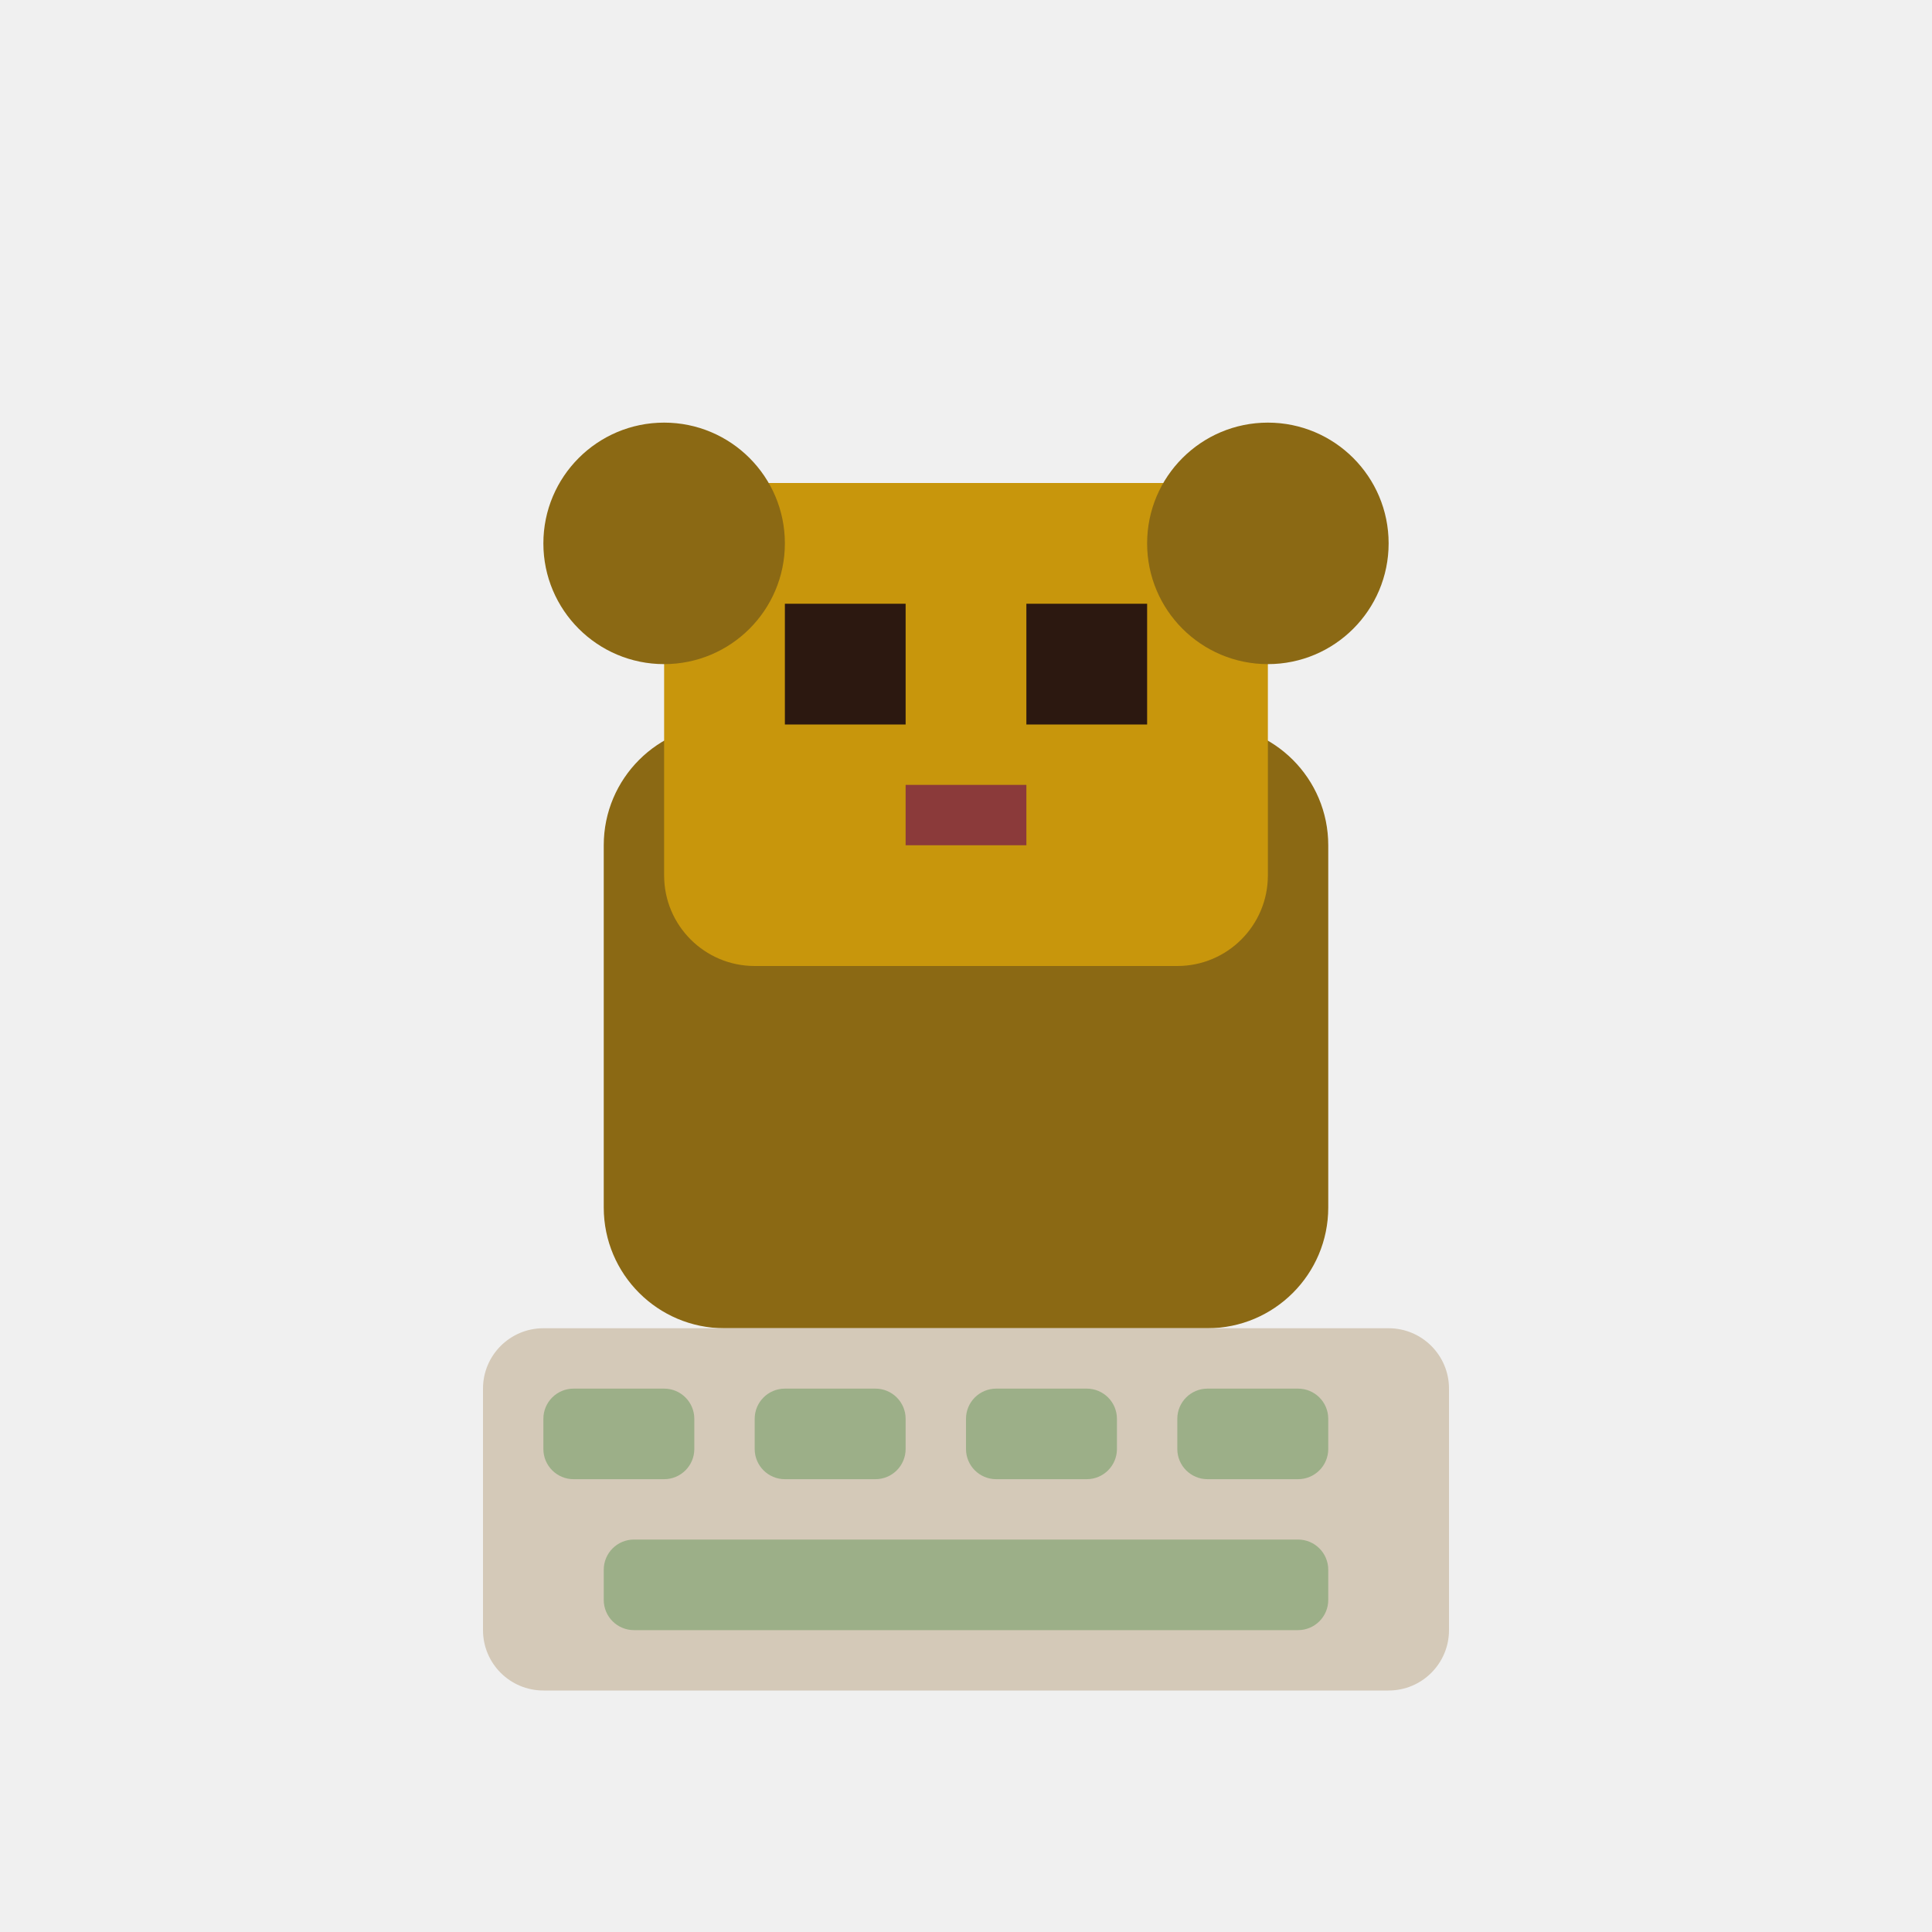
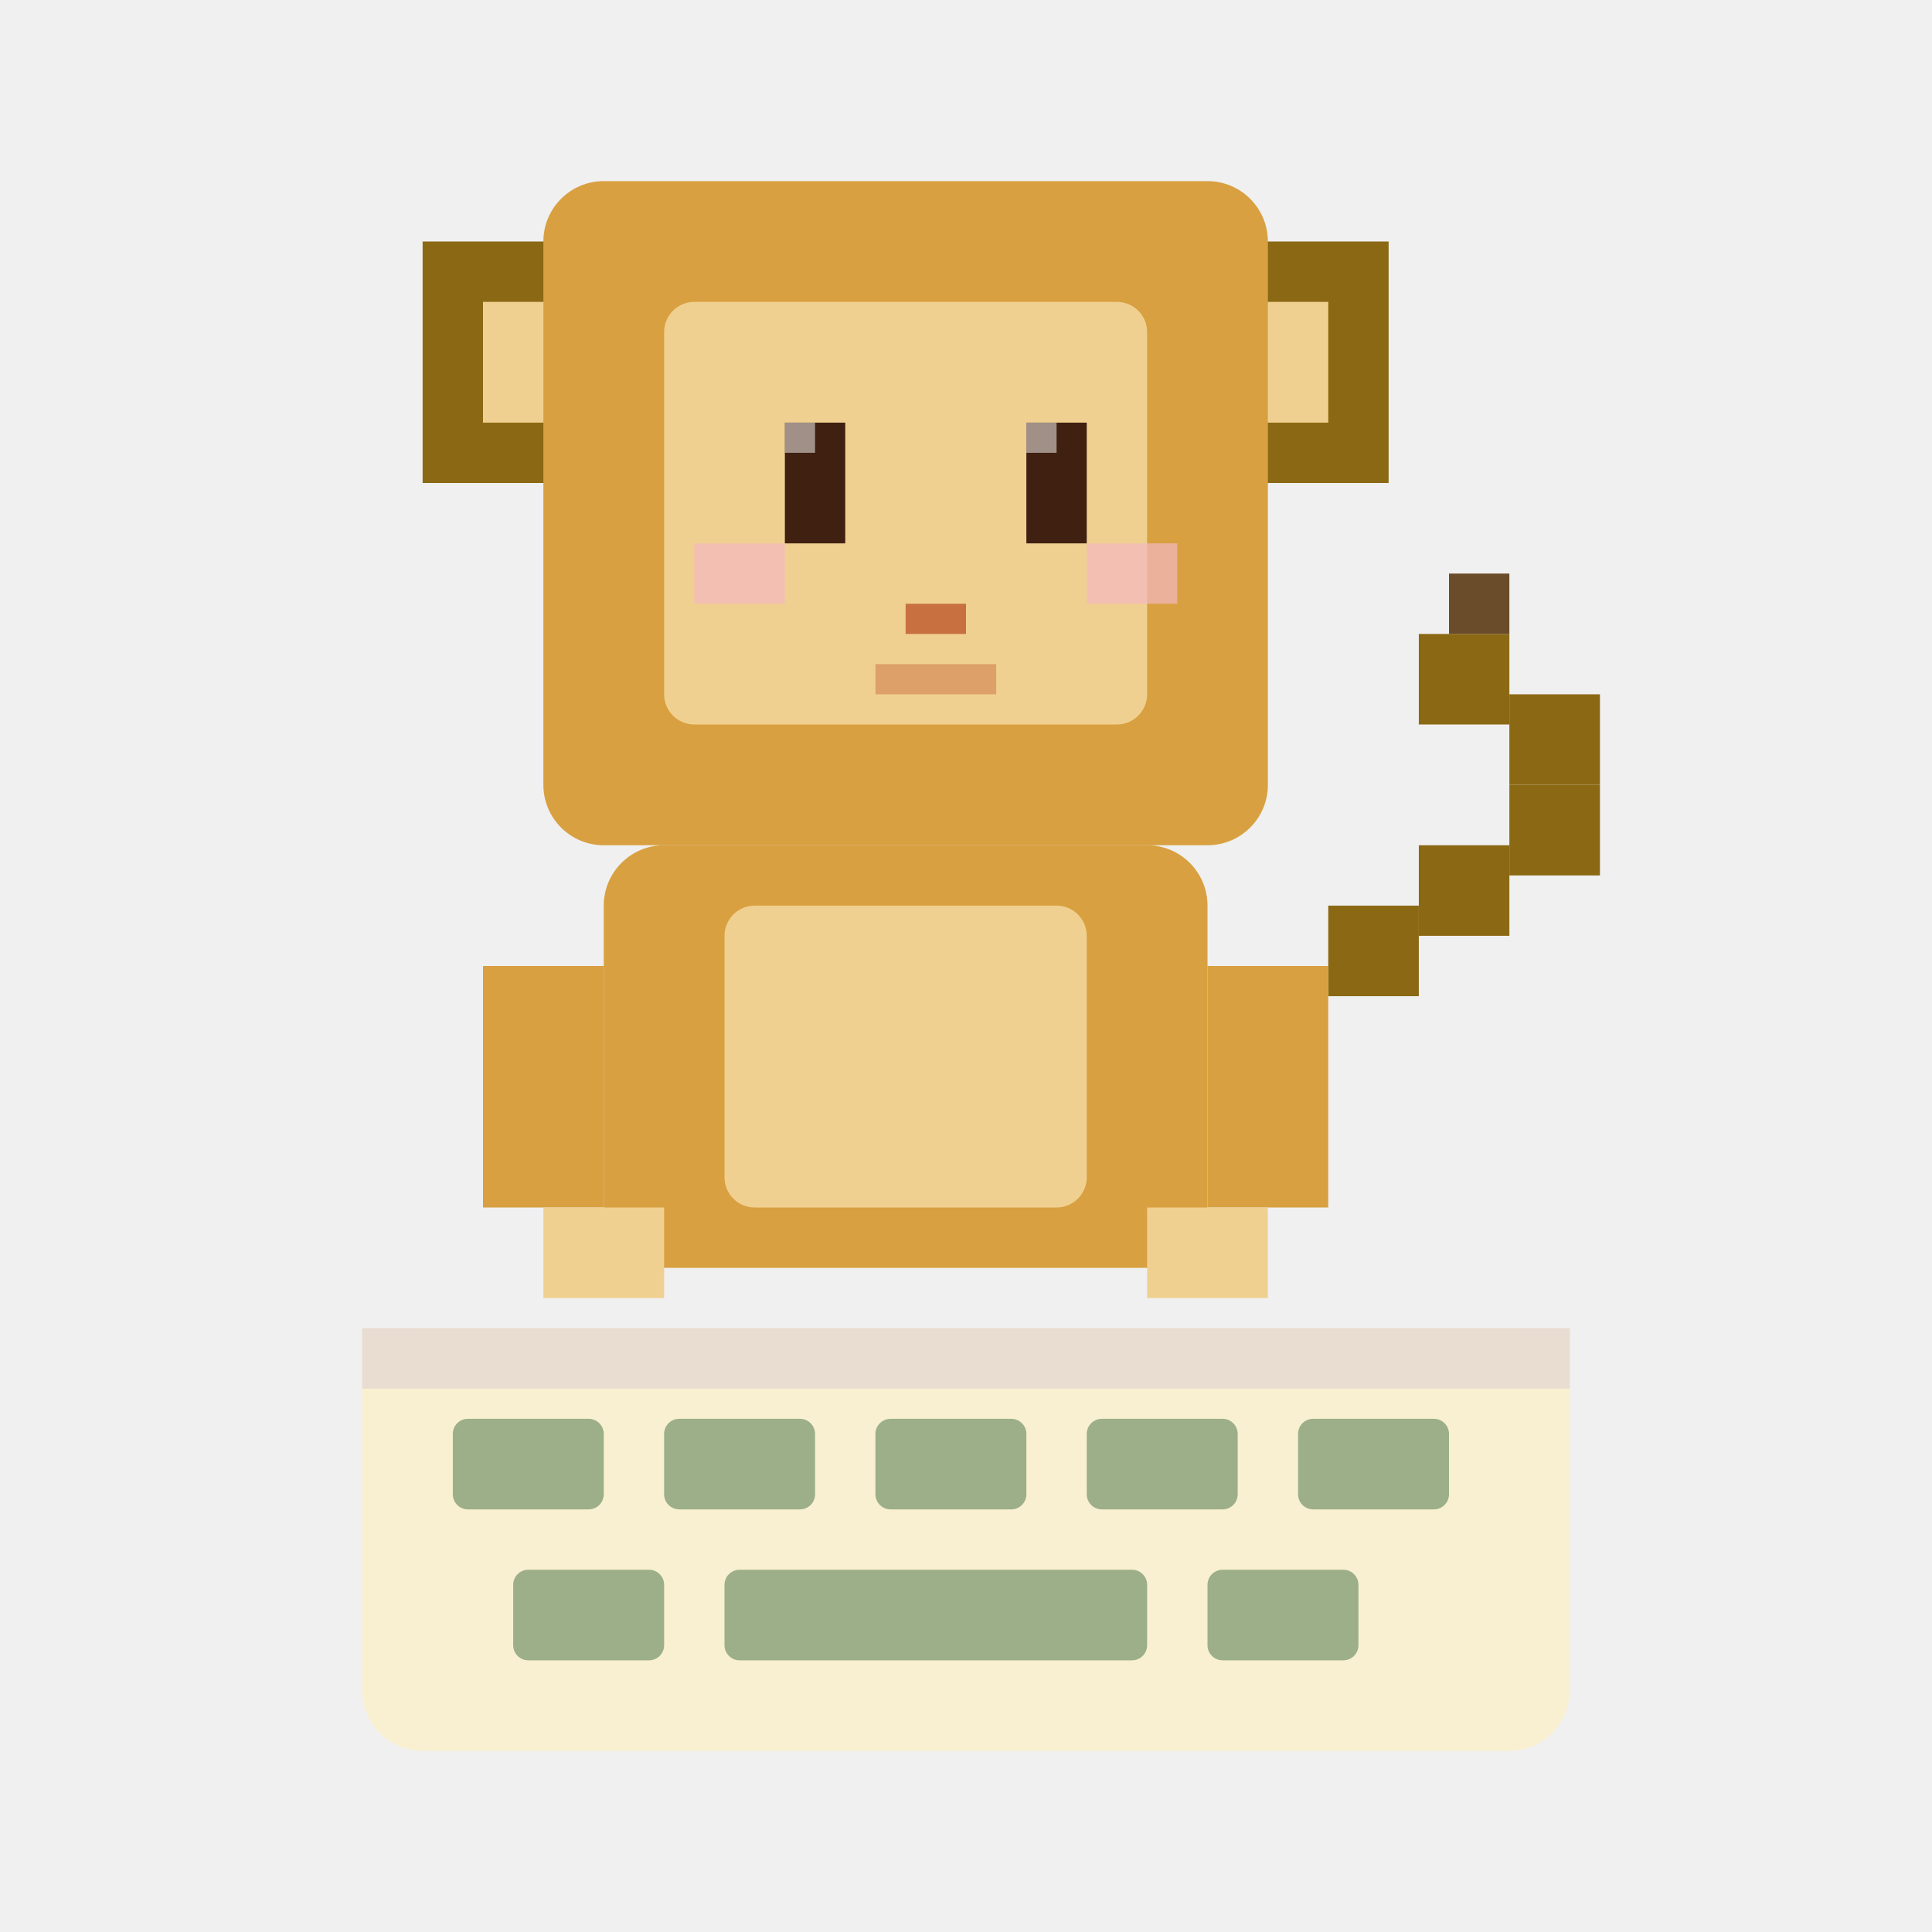
<svg xmlns="http://www.w3.org/2000/svg" viewBox="0 0 64 64" width="64" height="64" style="image-rendering:pixelated">
-   <rect x="20" y="24" width="24" height="20" fill="#8B6914" rx="4" />
-   <rect x="22" y="16" width="20" height="16" fill="#C8960C" rx="3" />
-   <rect x="18" y="14" width="8" height="8" fill="#8B6914" rx="4" />
-   <rect x="38" y="14" width="8" height="8" fill="#8B6914" rx="4" />
-   <rect x="26" y="20" width="4" height="4" fill="#2C1810" />
-   <rect x="34" y="20" width="4" height="4" fill="#2C1810" />
-   <rect x="30" y="26" width="4" height="2" fill="#8B3A3A" />
-   <rect x="16" y="44" width="32" height="12" fill="#D4C9B8" rx="2" />
-   <rect x="18" y="46" width="5" height="3" fill="#9CAF88" rx="1" />
-   <rect x="25" y="46" width="5" height="3" fill="#9CAF88" rx="1" />
-   <rect x="32" y="46" width="5" height="3" fill="#9CAF88" rx="1" />
-   <rect x="39" y="46" width="5" height="3" fill="#9CAF88" rx="1" />
-   <rect x="20" y="51" width="24" height="3" fill="#9CAF88" rx="1" />
+   <rect x="44" y="30" width="3" height="3" fill="#8B6914" />
+   <rect x="47" y="28" width="3" height="3" fill="#8B6914" />
+   <rect x="50" y="26" width="3" height="3" fill="#8B6914" />
+   <rect x="50" y="23" width="3" height="3" fill="#8B6914" />
+   <rect x="47" y="21" width="3" height="3" fill="#8B6914" />
+   <rect x="48" y="19" width="2" height="2" fill="#6B4C2A" />
+   <rect x="14" y="8" width="8" height="8" fill="#8B6914" />
+   <rect x="16" y="10" width="4" height="4" fill="#F0D090" />
+   <rect x="38" y="8" width="8" height="8" fill="#8B6914" />
+   <rect x="40" y="10" width="4" height="4" fill="#F0D090" />
+   <rect x="18" y="6" width="24" height="22" fill="#D8A040" rx="2" />
+   <rect x="22" y="10" width="16" height="14" fill="#F0D090" rx="1" />
+   <rect x="26" y="14" width="2" height="4" fill="#402010" />
+   <rect x="34" y="14" width="2" height="4" fill="#402010" />
+   <rect x="26" y="14" width="1" height="1" fill="#FFFFFF" opacity="0.5" />
+   <rect x="34" y="14" width="1" height="1" fill="#FFFFFF" opacity="0.5" />
+   <rect x="23" y="18" width="3" height="2" fill="#F4B8C1" opacity="0.7" />
+   <rect x="36" y="18" width="3" height="2" fill="#F4B8C1" opacity="0.7" />
+   <rect x="30" y="20" width="2" height="1" fill="#C87040" />
+   <rect x="29" y="22" width="4" height="1" fill="#C87040" opacity="0.5" />
+   <rect x="20" y="28" width="20" height="14" fill="#D8A040" rx="2" />
+   <rect x="24" y="30" width="12" height="10" fill="#F0D090" rx="1" />
+   <rect x="16" y="32" width="4" height="8" fill="#D8A040" />
+   <rect x="40" y="32" width="4" height="8" fill="#D8A040" />
+   <rect x="18" y="40" width="4" height="3" fill="#F0D090" />
+   <rect x="38" y="40" width="4" height="3" fill="#F0D090" />
+   <rect x="12" y="44" width="40" height="14" fill="#F8F0D0" rx="2" />
+   <rect x="12" y="44" width="40" height="2" fill="#E8DDD0" />
+   <rect x="15" y="47" width="5" height="3" fill="#9CAF88" rx="0.5" />
+   <rect x="22" y="47" width="5" height="3" fill="#9CAF88" rx="0.5" />
+   <rect x="29" y="47" width="5" height="3" fill="#9CAF88" rx="0.5" />
+   <rect x="36" y="47" width="5" height="3" fill="#9CAF88" rx="0.5" />
+   <rect x="43" y="47" width="5" height="3" fill="#9CAF88" rx="0.5" />
+   <rect x="17" y="52" width="5" height="3" fill="#9CAF88" rx="0.5" />
+   <rect x="24" y="52" width="14" height="3" fill="#9CAF88" rx="0.5" />
+   <rect x="40" y="52" width="5" height="3" fill="#9CAF88" rx="0.5" />
</svg>
